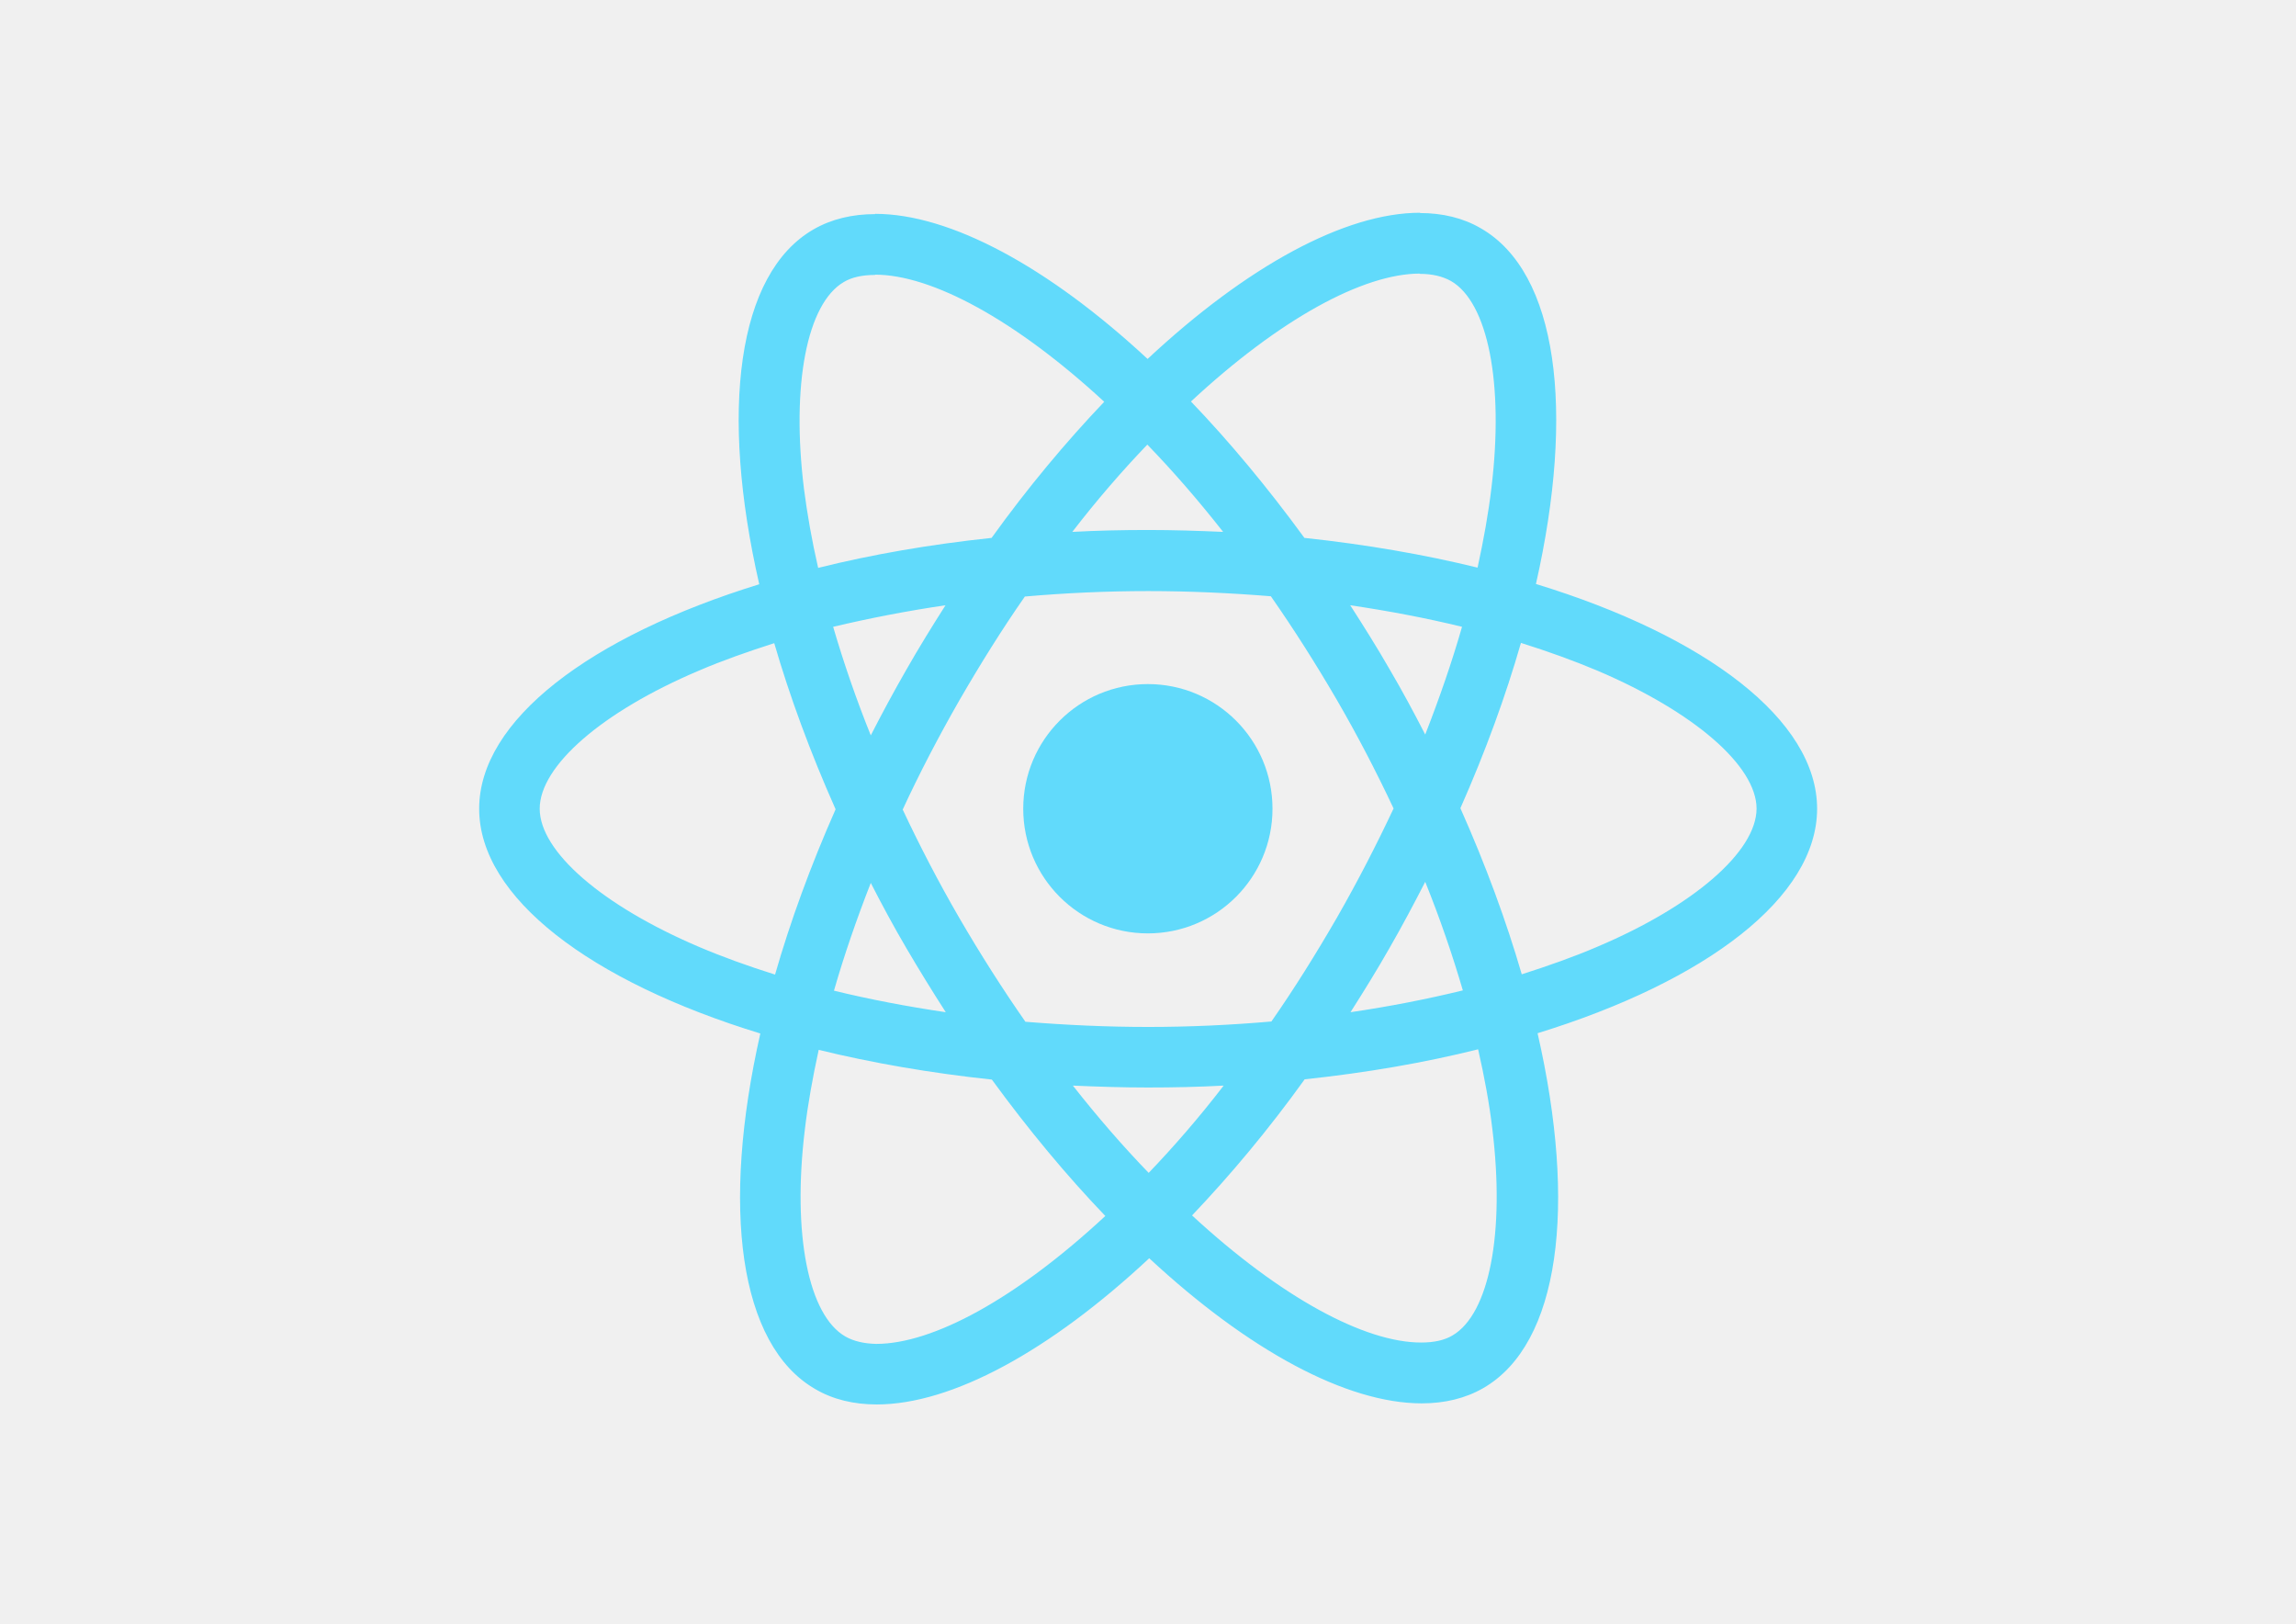
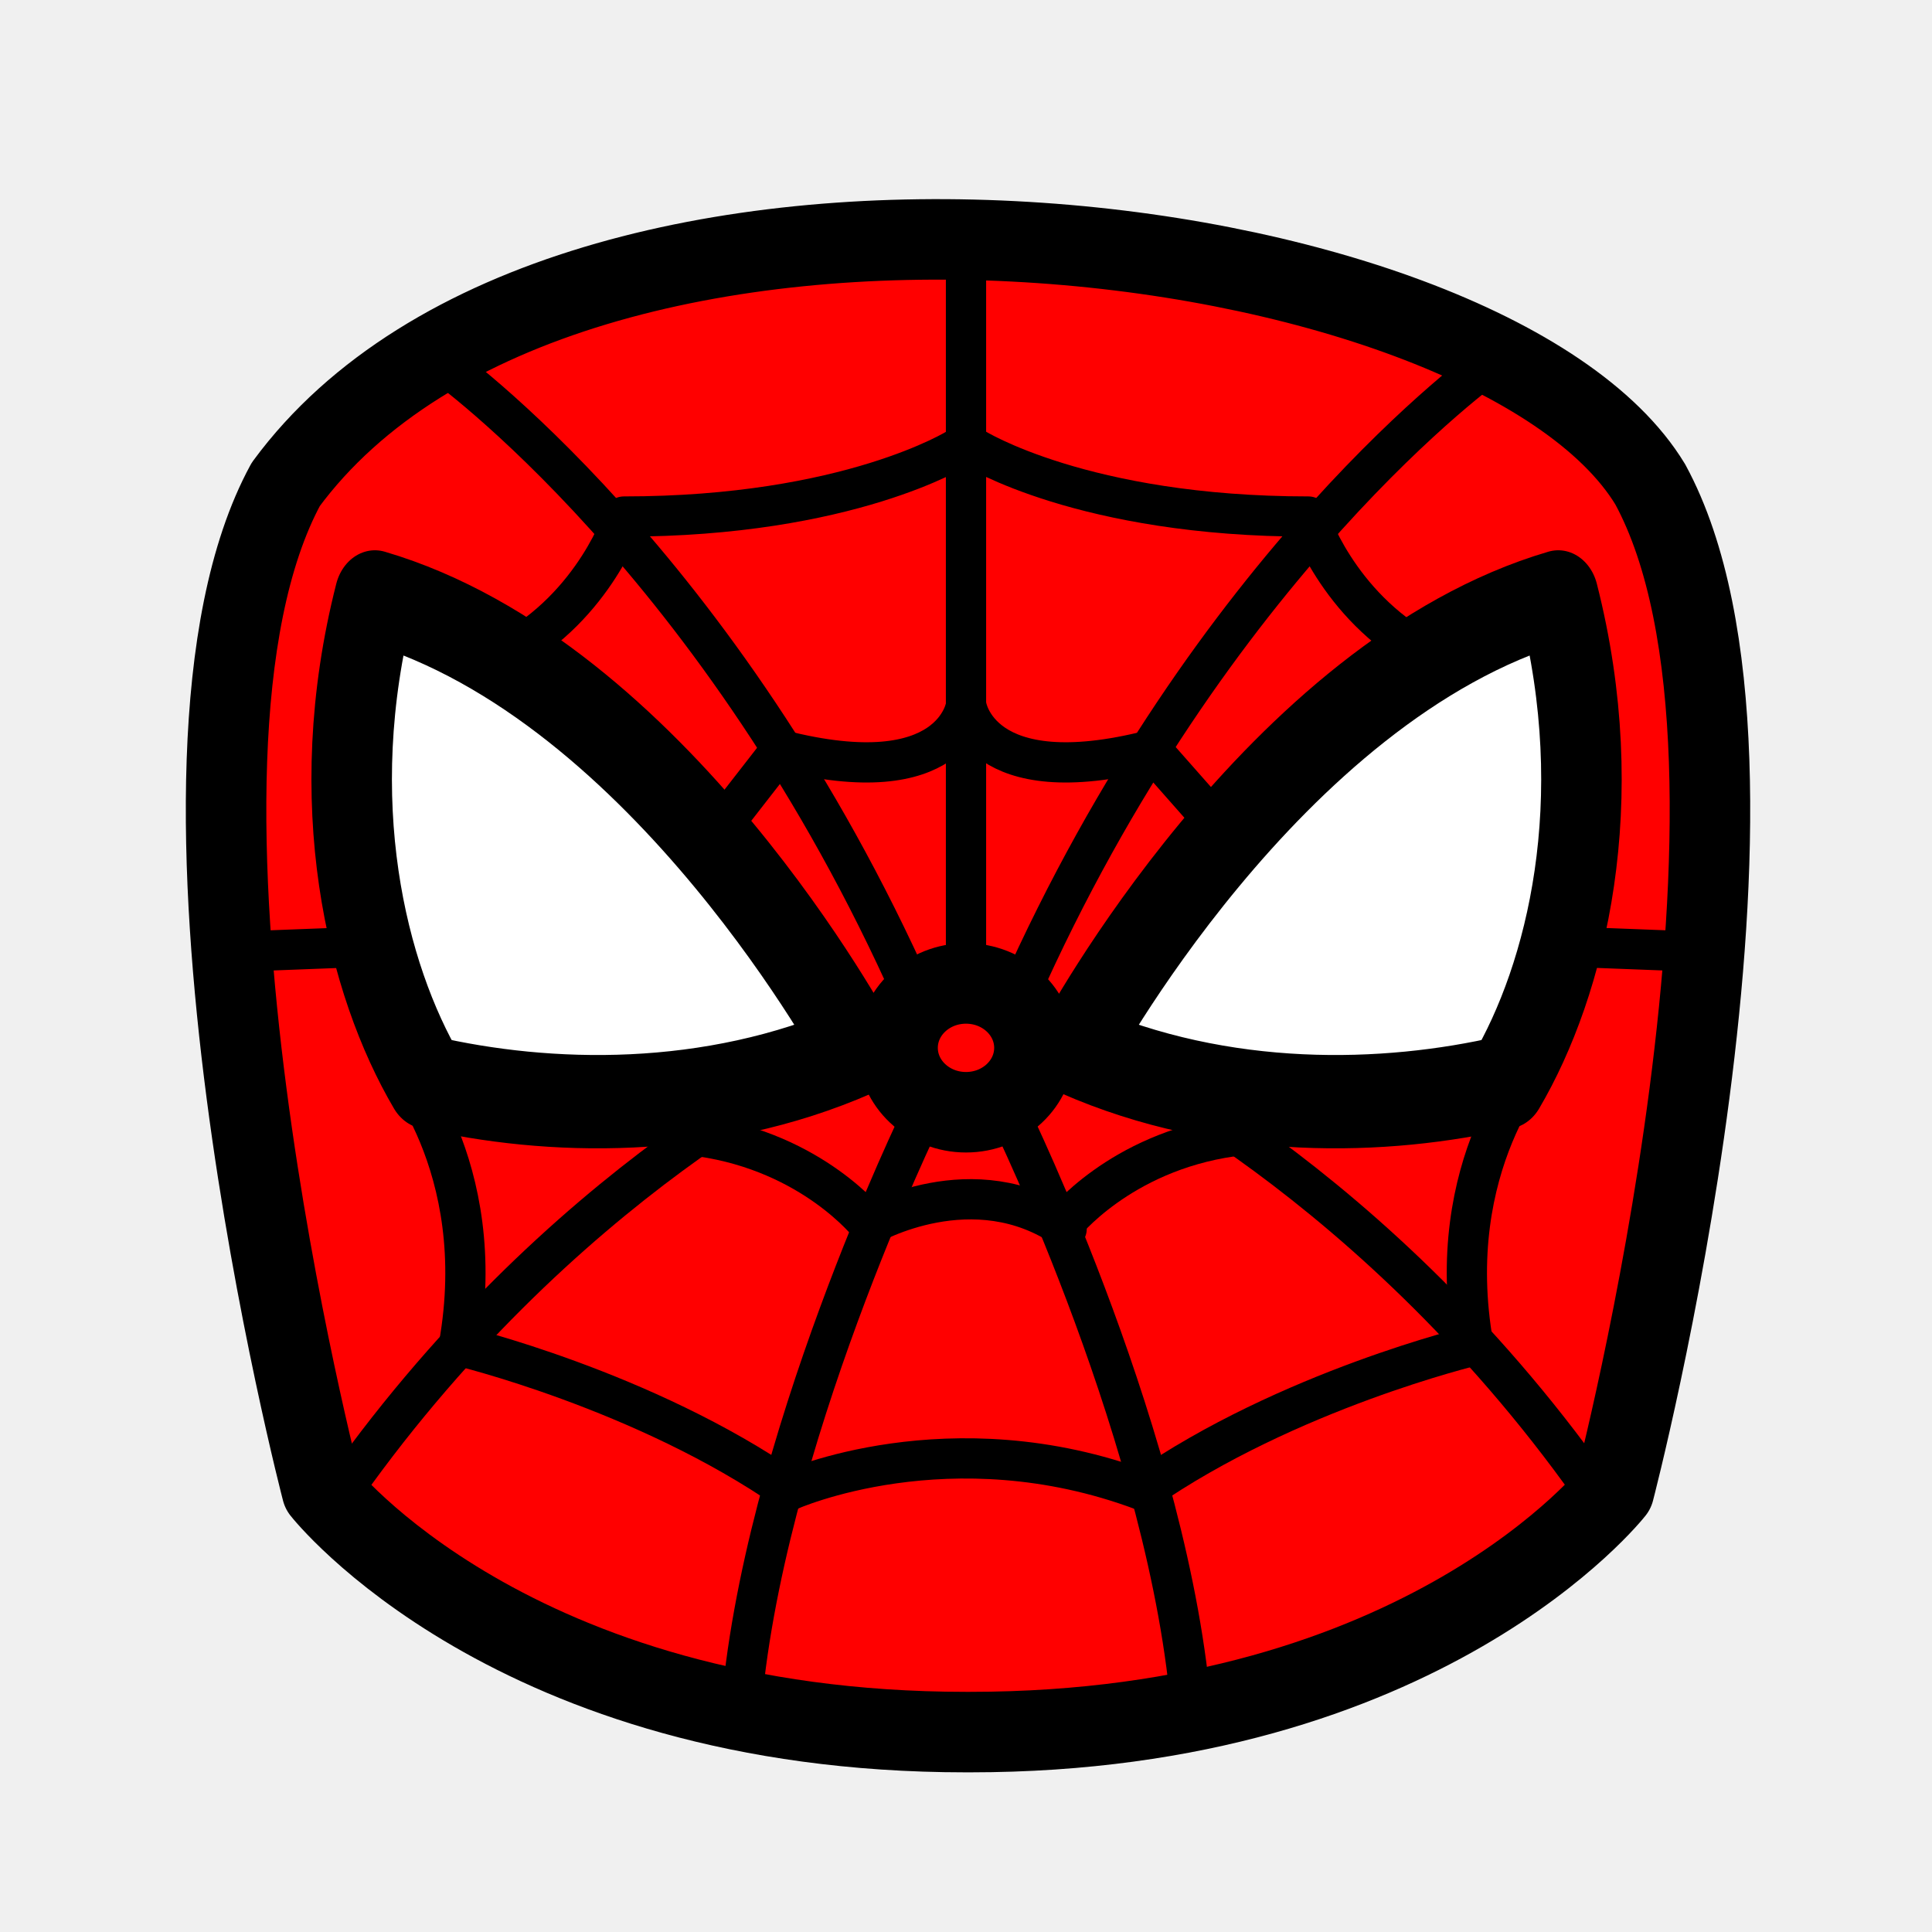
- <svg xmlns="http://www.w3.org/2000/svg" viewBox="0 0 841.9 595.3">
-   <g fill="#61DAFB">
-     <path d="M666.3 296.5c0-32.5-40.7-63.3-103.1-82.4 14.4-63.6 8-114.2-20.2-130.4-6.5-3.8-14.1-5.6-22.4-5.6v22.3c4.6 0 8.3.9 11.4 2.6 13.6 7.8 19.5 37.5 14.9 75.7-1.1 9.4-2.9 19.3-5.1 29.4-19.6-4.8-41-8.5-63.5-10.9-13.5-18.5-27.5-35.3-41.6-50 32.6-30.3 63.2-46.9 84-46.9V78c-27.5 0-63.5 19.6-99.9 53.6-36.4-33.8-72.4-53.2-99.9-53.2v22.3c20.7 0 51.4 16.5 84 46.6-14 14.7-28 31.4-41.3 49.9-22.6 2.4-44 6.1-63.6 11-2.3-10-4-19.7-5.2-29-4.7-38.2 1.1-67.9 14.6-75.8 3-1.8 6.9-2.6 11.5-2.6V78.5c-8.4 0-16 1.8-22.6 5.6-28.1 16.2-34.4 66.7-19.9 130.1-62.2 19.2-102.7 49.9-102.7 82.3 0 32.5 40.7 63.3 103.1 82.4-14.4 63.6-8 114.2 20.2 130.4 6.5 3.8 14.1 5.6 22.5 5.6 27.5 0 63.5-19.6 99.9-53.6 36.4 33.8 72.4 53.2 99.9 53.2 8.4 0 16-1.8 22.6-5.6 28.1-16.2 34.4-66.7 19.9-130.1 62-19.1 102.5-49.9 102.5-82.3zm-130.2-66.7c-3.7 12.9-8.3 26.2-13.5 39.5-4.1-8-8.4-16-13.1-24-4.6-8-9.5-15.8-14.4-23.4 14.2 2.1 27.9 4.7 41 7.9zm-45.8 106.5c-7.8 13.5-15.8 26.3-24.1 38.2-14.9 1.3-30 2-45.2 2-15.1 0-30.2-.7-45-1.9-8.3-11.9-16.4-24.6-24.2-38-7.6-13.1-14.5-26.4-20.8-39.8 6.2-13.4 13.2-26.8 20.7-39.9 7.8-13.5 15.8-26.3 24.1-38.2 14.9-1.3 30-2 45.2-2 15.1 0 30.2.7 45 1.9 8.3 11.9 16.4 24.6 24.2 38 7.6 13.1 14.5 26.4 20.8 39.8-6.3 13.4-13.2 26.8-20.7 39.9zm32.3-13c5.4 13.4 10 26.8 13.8 39.8-13.1 3.2-26.9 5.9-41.2 8 4.9-7.7 9.8-15.6 14.4-23.7 4.6-8 8.9-16.1 13-24.1zM421.2 430c-9.3-9.6-18.6-20.3-27.8-32 9 .4 18.2.7 27.5.7 9.4 0 18.7-.2 27.8-.7-9 11.7-18.3 22.4-27.5 32zm-74.4-58.9c-14.2-2.1-27.9-4.7-41-7.9 3.7-12.9 8.3-26.2 13.5-39.5 4.1 8 8.4 16 13.1 24 4.7 8 9.5 15.8 14.4 23.4zM420.7 163c9.3 9.6 18.6 20.3 27.8 32-9-.4-18.2-.7-27.5-.7-9.4 0-18.7.2-27.8.7 9-11.7 18.3-22.4 27.5-32zm-74 58.9c-4.9 7.7-9.8 15.6-14.4 23.7-4.6 8-8.9 16-13 24-5.4-13.4-10-26.8-13.8-39.8 13.1-3.1 26.9-5.8 41.2-7.9zm-90.5 125.2c-35.4-15.1-58.3-34.9-58.3-50.6 0-15.7 22.9-35.6 58.3-50.6 8.6-3.7 18-7 27.7-10.1 5.7 19.6 13.2 40 22.5 60.9-9.2 20.8-16.6 41.1-22.2 60.6-9.9-3.1-19.3-6.5-28-10.2zM310 490c-13.6-7.8-19.5-37.5-14.9-75.7 1.1-9.4 2.9-19.3 5.1-29.4 19.6 4.8 41 8.5 63.5 10.9 13.5 18.5 27.5 35.3 41.6 50-32.6 30.3-63.2 46.9-84 46.9-4.5-.1-8.3-1-11.3-2.7zm237.2-76.2c4.7 38.2-1.1 67.9-14.6 75.8-3 1.8-6.9 2.6-11.5 2.6-20.7 0-51.4-16.5-84-46.6 14-14.7 28-31.4 41.3-49.9 22.6-2.4 44-6.1 63.6-11 2.3 10.1 4.1 19.8 5.2 29.1zm38.5-66.7c-8.6 3.7-18 7-27.7 10.1-5.7-19.6-13.2-40-22.5-60.9 9.2-20.8 16.6-41.1 22.2-60.6 9.9 3.1 19.3 6.5 28.1 10.2 35.4 15.1 58.3 34.9 58.3 50.6-.1 15.7-23 35.6-58.4 50.6zM320.8 78.4z" />
-     <circle cx="420.9" cy="296.5" r="45.7" />
-     <path d="M520.5 78.1z" />
+ <svg xmlns="http://www.w3.org/2000/svg" id="svg8" style="enable-background:new 0 0 48 48;" version="1.1" viewBox="0 0 48 48" xml:space="preserve">
+   <style id="style4834" type="text/css">
+ 	.st0{fill:none;stroke:#000000;stroke-width:2;stroke-linejoin:round;}
+ 	.st1{fill:none;stroke:#000000;stroke-width:2;stroke-linecap:round;stroke-linejoin:round;}
+ 	.st2{fill:none;stroke:#000000;stroke-linecap:round;stroke-linejoin:round;}
+ </style>
+   <defs id="defs4840" />
+   <g id="g1224" transform="translate(0,4.233333)">
+     <path class="st0" d="M41,7.8c3.8,7-0.9,25-0.9,25   s-4.7,6-16,6H24c-11.3,0-16-6-16-6s-4.7-18-0.9-25C14.1-1.7,37,1.2,41,7.8z" id="path1190" style="fill:#ff0000" />
+     <ellipse class="st0" cx="24" cy="21.8" id="ellipse1192" rx="1.7" ry="1.6" />
+     <g id="g1200" transform="translate(0.03077624)" />
+     <g id="g1287" transform="matrix(1,0,0,1.159265,-0.08615209,0.04799687)">
+       <path class="st1" d="M21.4,18.8c0,0-4.9-7.9-12-9.7    c-1.3,4.4-0.2,8.2,1.3,10.4C13.7,20.1,17.7,20.2,21.4,18.8z" id="path1281" style="fill:#ffffff" />
+       <path class="st1" d="M26.8,18.8c0,0,4.9-7.9,12-9.7    c1.3,4.4,0.2,8.2-1.3,10.4C34.5,20.1,30.5,20.2,26.8,18.8z" id="path1283" style="fill:#ffffff" />
+     </g>
+     <g id="g1327">
+       <path class="st2" d="M24,19.8v-18" id="path1289" />
+       <path class="st2" d="M11,4.8c0,0,6.9,4.9,11.7,15.7" id="path1291" />
+       <path class="st2" d="M22.9,23.5c0,0-4,8.2-4.5,14.9" id="path1295" />
+       <path class="st2" d="M20.8,21.9c0,0-6.9,3.1-12.5,11.2" id="path1297" />
+       <path class="st2" d="M8.8,19.3l-2.6,0.1" id="path1299" />
+       <path class="st2" d="M9.8,22.1c0,0,2.4,2.6,1.6,7.1    c0,0,4.6,1.1,8.2,3.6" id="path1310" />
+       <path class="st2" d="M21.6,26.2c0,0-1.4-1.8-4.2-2.2" id="path1312" />
+       <path class="st2" d="M24,13.3c0,0-0.3,2.2-4.6,1.1L18,16.2" id="path1314" />
+       <path class="st2" d="M23.8,6.9c0,0-2.7,1.7-8.3,1.7c0,0-0.7,2.2-2.9,3.4" id="path1316" />
+     </g>
+     <g id="g1347" transform="matrix(-1,0,0,1,12.70721,0)">
+       <path class="st2" d="M-24.3,4.8c0,0,6.9,4.9,11.7,15.7" id="path1331" />
+       <path class="st2" d="M-12.4,23.5c0,0-4,8.2-4.5,14.9" id="path1333" />
+       <path class="st2" d="M-14.6,21.9c0,0-6.9,3.1-12.5,11.2" id="path1335" />
+       <path class="st2" d="M-26.6,19.3l-2.6,0.1" id="path1337" />
+       <path class="st2" d="M-25.5,22.1c0,0,2.4,2.6,1.6,7.1    c0,0,4.6,1.1,8.2,3.6" id="path1339" />
+       <path class="st2" d="M-13.7,26.2c0,0-1.4-1.8-4.2-2.2" id="path1341" />
+       <path class="st2" d="M-11.3,13.3c0,0-0.3,2.2-4.6,1.1l-1.5,1.7" id="path1343" />
+       <path class="st2" d="M-11.5,6.9c0,0-2.7,1.7-8.3,1.7c0,0-0.7,2.2-2.9,3.4" id="path1345" />
+     </g>
+     <path class="st2" d="M21.6,26.2c0,0,2.6-1.5,4.9,0.1" id="path1349" />
+     <path class="st2" d="M19.6,32.8c0,0,4-1.8,8.8,0" id="path1351" />
  </g>
</svg>
